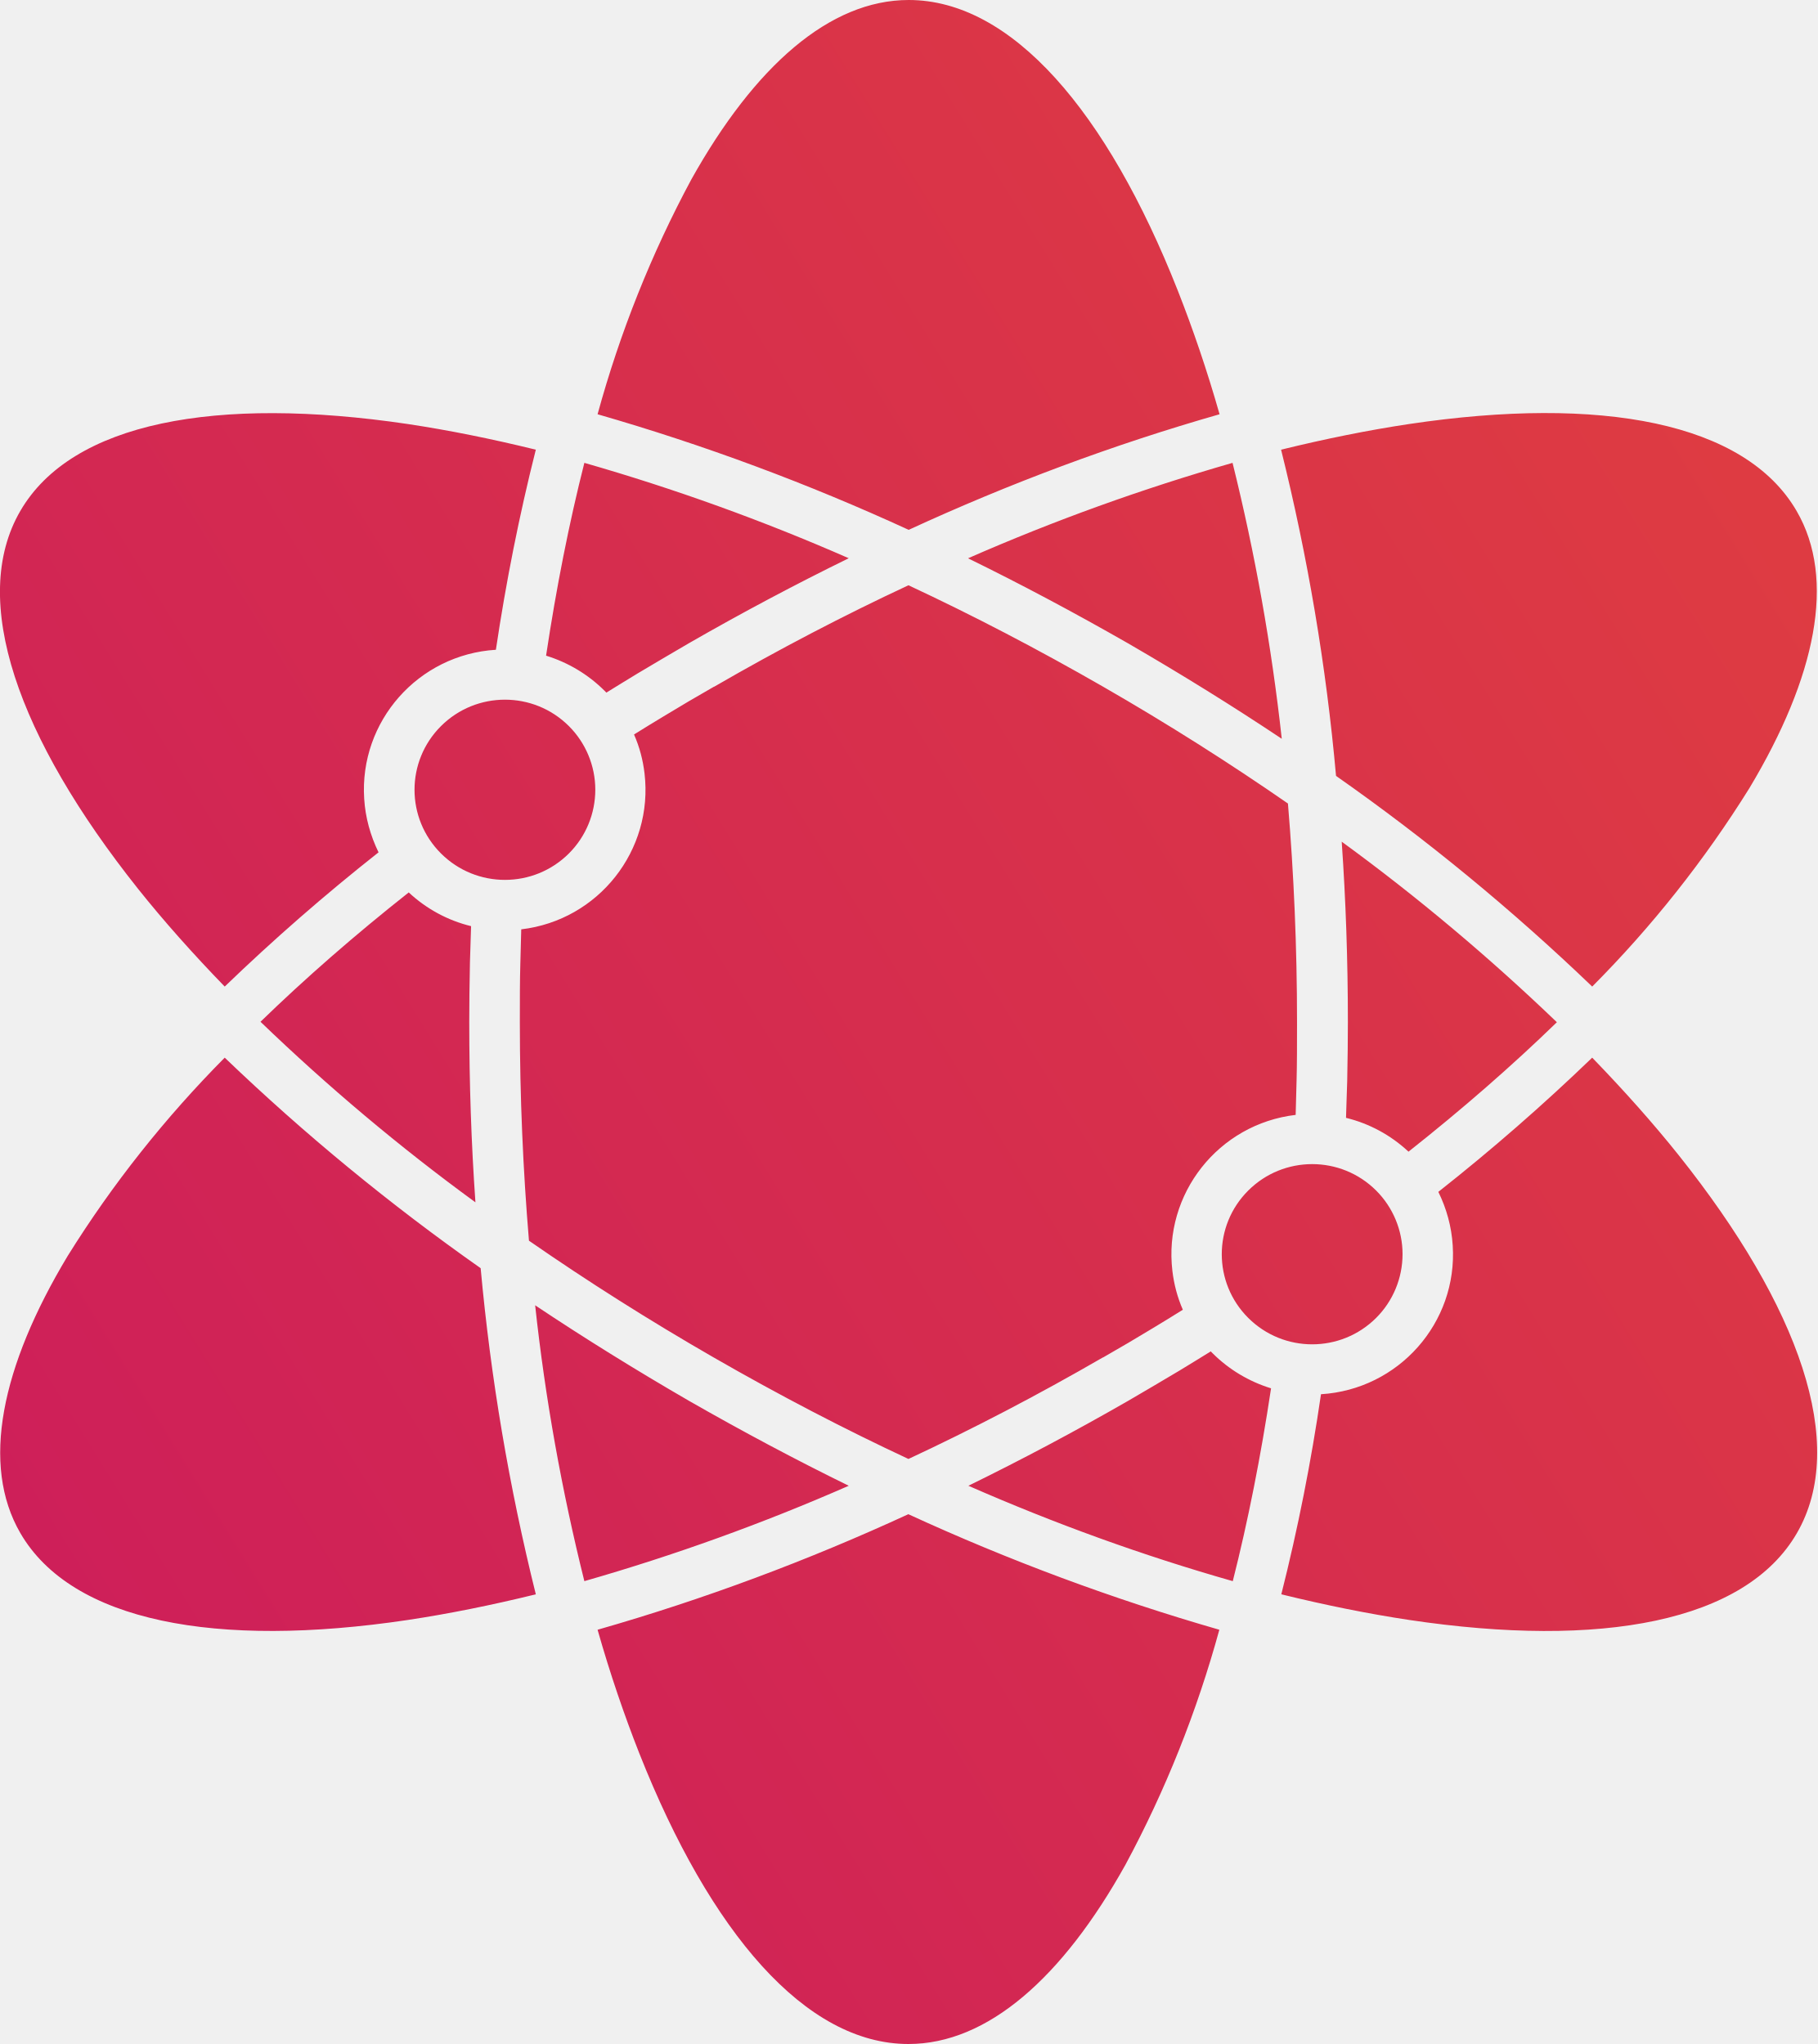
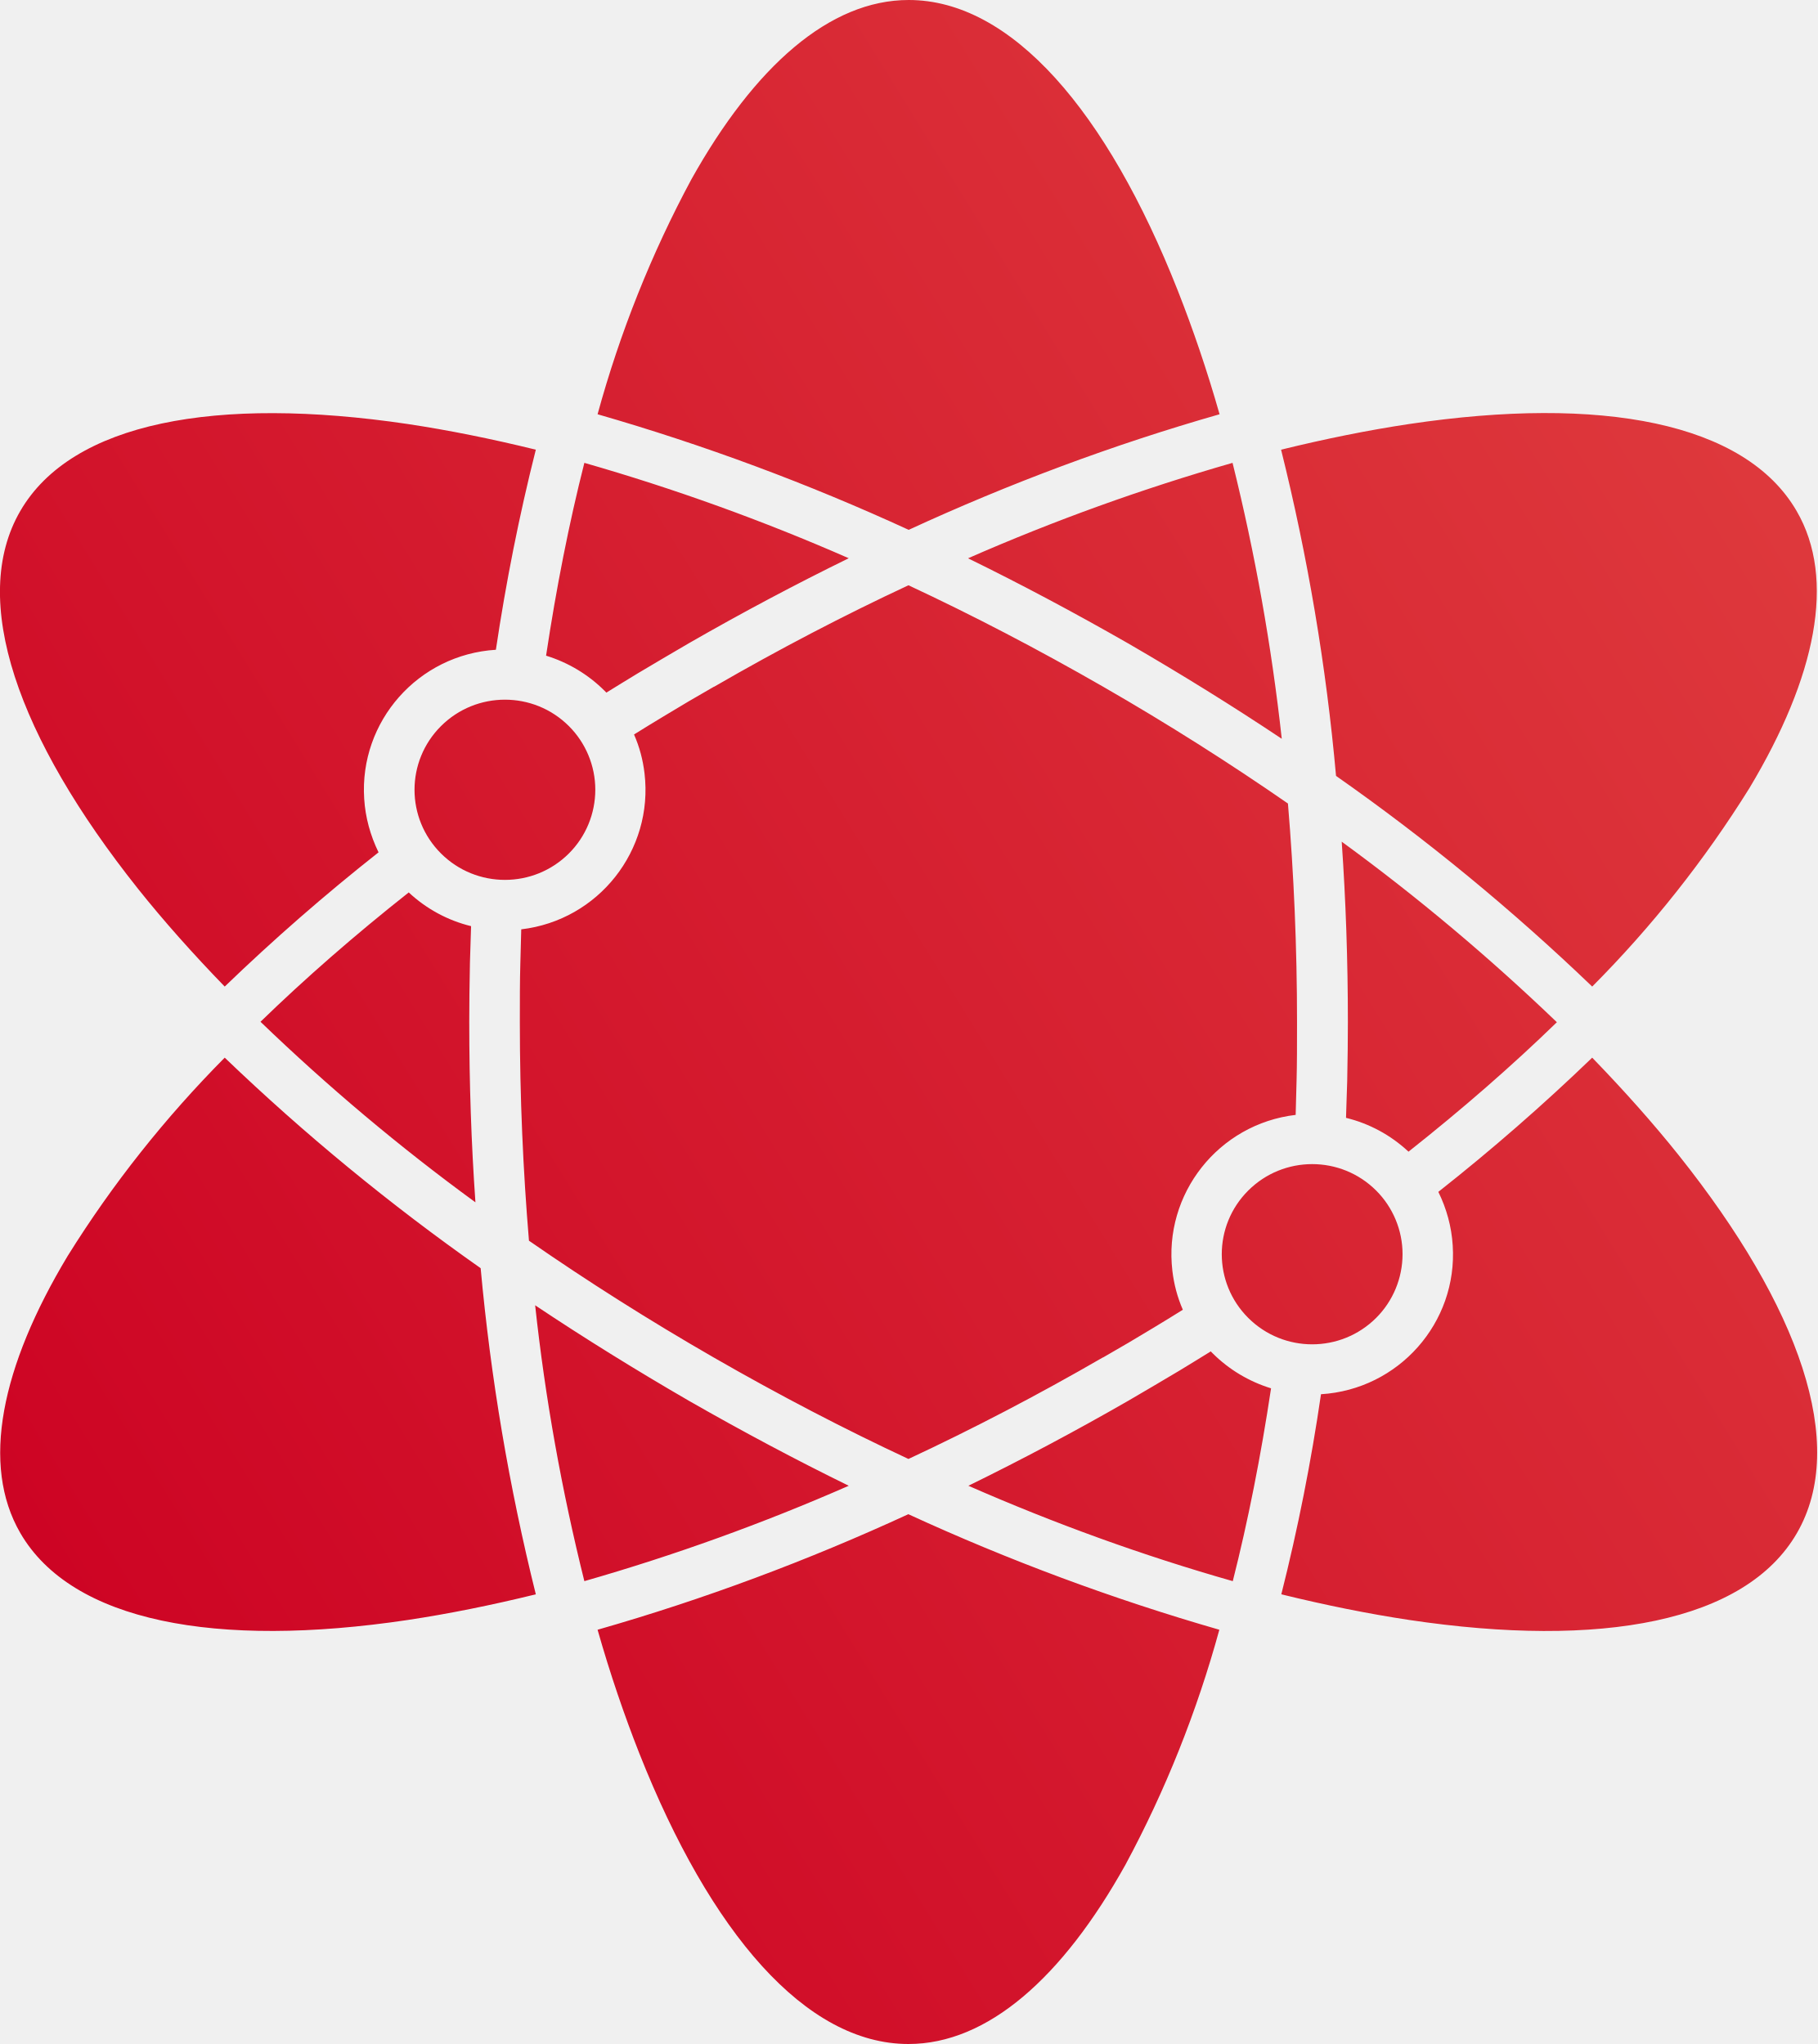
<svg xmlns="http://www.w3.org/2000/svg" width="48" height="54" viewBox="0 0 48 54" fill="none">
  <g clip-path="url(#clip0_615_580)">
    <path fill-rule="evenodd" clip-rule="evenodd" d="M35.293 20.502C37.688 22.182 39.946 24.042 42.053 26.064C43.63 24.48 45.026 22.716 46.206 20.82C47.964 17.886 48.499 15.3 47.452 13.5C46.092 11.154 42.281 10.446 37.219 11.202C36.141 11.364 35.01 11.592 33.836 11.88C34.54 14.712 35.028 17.592 35.287 20.496L35.293 20.502ZM25.571 14.748C27.84 13.752 30.17 12.912 32.554 12.228C33.15 14.628 33.583 17.058 33.854 19.518C32.56 18.654 31.205 17.814 29.797 16.998C28.382 16.188 26.974 15.438 25.577 14.754L25.571 14.748ZM15.783 10.944C18.594 11.754 21.339 12.774 24 13.998C26.654 12.774 29.399 11.748 32.211 10.944C31.88 9.78 31.506 8.688 31.109 7.68C29.237 2.934 26.715 0 24 0C21.911 0 19.931 1.752 18.263 4.734C17.204 6.702 16.373 8.79 15.783 10.944ZM23.994 40.002C21.339 41.226 18.594 42.252 15.783 43.056C16.114 44.22 16.488 45.312 16.885 46.32C18.763 51.066 21.279 54 23.994 54C26.083 54 28.063 52.248 29.724 49.266C30.784 47.298 31.615 45.21 32.205 43.056C29.393 42.246 26.648 41.226 23.988 40.002H23.994ZM14.14 34.488C15.434 35.352 16.788 36.192 18.197 37.008C19.612 37.818 21.02 38.568 22.417 39.252C20.147 40.248 17.818 41.088 15.434 41.772C14.838 39.378 14.399 36.942 14.134 34.482L14.14 34.488ZM5.941 27.936C4.364 29.526 2.968 31.284 1.788 33.18C0.024 36.114 -0.506 38.7 0.536 40.5C1.896 42.846 5.706 43.554 10.769 42.798C11.846 42.636 12.978 42.408 14.152 42.12C13.448 39.288 12.96 36.408 12.695 33.504C10.305 31.824 8.042 29.964 5.935 27.942L5.941 27.936ZM15.025 19.182C14.092 18.252 12.581 18.252 11.648 19.182C10.715 20.112 10.715 21.618 11.648 22.548C12.581 23.478 14.092 23.478 15.025 22.548C15.476 22.098 15.723 21.492 15.723 20.862C15.723 20.232 15.47 19.626 15.025 19.182ZM10.799 23.58C11.262 24.012 11.828 24.318 12.442 24.468C12.43 24.786 12.424 25.104 12.412 25.434C12.4 26.028 12.394 26.55 12.394 27C12.394 28.626 12.448 30.216 12.557 31.764C10.558 30.306 8.662 28.71 6.88 26.994C8.06 25.848 9.372 24.702 10.799 23.574V23.58ZM13.098 17.166C11.046 17.292 9.487 19.056 9.619 21.102C9.649 21.594 9.782 22.074 9.998 22.518C8.584 23.634 7.229 24.816 5.935 26.064C5.092 25.194 4.328 24.336 3.648 23.484C0.469 19.488 -0.825 15.846 0.536 13.5C1.896 11.154 5.706 10.452 10.769 11.202C11.846 11.364 12.978 11.592 14.152 11.88C13.713 13.62 13.363 15.384 13.098 17.16V17.166ZM16.018 18.3L15.964 18.246C15.536 17.82 15.007 17.502 14.423 17.322C14.694 15.522 15.031 13.818 15.434 12.228C17.818 12.912 20.147 13.752 22.417 14.748C21.02 15.432 19.606 16.182 18.197 16.992C17.746 17.256 17.294 17.52 16.843 17.79C16.56 17.958 16.289 18.132 16.012 18.3H16.018ZM36.346 31.452C35.413 30.522 33.902 30.522 32.969 31.452C32.036 32.382 32.036 33.888 32.969 34.818C33.902 35.748 35.413 35.748 36.346 34.818C36.791 34.374 37.044 33.768 37.044 33.132C37.044 32.502 36.791 31.896 36.346 31.452ZM31.976 35.7L32.03 35.754C32.457 36.18 32.987 36.498 33.571 36.678C33.3 38.478 32.963 40.182 32.56 41.772C30.176 41.094 27.846 40.248 25.577 39.252C26.974 38.568 28.388 37.818 29.797 37.008C30.248 36.744 30.7 36.48 31.151 36.21C31.434 36.042 31.705 35.868 31.982 35.7H31.976ZM34.221 29.454C32.181 29.694 30.724 31.542 30.965 33.576C31.007 33.93 31.097 34.272 31.241 34.602C30.983 34.764 30.718 34.926 30.459 35.082C30.026 35.346 29.586 35.604 29.135 35.862H29.129C27.407 36.858 25.691 37.752 23.994 38.544C22.296 37.752 20.581 36.858 18.859 35.868C17.138 34.878 15.512 33.846 13.971 32.778C13.815 30.918 13.73 28.986 13.73 27.006C13.73 26.412 13.73 25.902 13.743 25.464C13.749 25.164 13.761 24.858 13.767 24.552C15.807 24.312 17.264 22.464 17.023 20.43C16.981 20.076 16.891 19.734 16.746 19.404C17.005 19.242 17.27 19.08 17.529 18.924C17.962 18.66 18.402 18.402 18.853 18.144H18.859C20.581 17.148 22.296 16.254 23.994 15.462C25.691 16.254 27.407 17.148 29.129 18.138C30.85 19.128 32.475 20.16 34.017 21.228C34.173 23.088 34.257 25.02 34.257 27C34.257 27.594 34.257 28.104 34.245 28.542C34.239 28.842 34.227 29.148 34.221 29.454ZM37.195 30.42C36.731 29.988 36.166 29.682 35.551 29.532C35.563 29.214 35.569 28.896 35.582 28.566C35.594 27.972 35.6 27.45 35.6 27C35.6 25.374 35.545 23.784 35.437 22.236C37.436 23.694 39.332 25.29 41.12 27.006C39.94 28.152 38.627 29.298 37.201 30.426L37.195 30.42ZM34.889 36.834C36.942 36.708 38.501 34.944 38.369 32.904C38.339 32.412 38.206 31.926 37.989 31.488C39.404 30.372 40.758 29.19 42.053 27.942C42.895 28.812 43.66 29.67 44.34 30.522C47.524 34.518 48.819 38.16 47.458 40.506C46.098 42.852 42.287 43.554 37.225 42.798C36.147 42.636 35.016 42.408 33.842 42.12C34.281 40.38 34.63 38.616 34.889 36.84V36.834Z" fill="url(#paint0_linear_615_580)" />
  </g>
  <defs>
    <linearGradient id="paint0_linear_615_580" x1="5.37098e-08" y1="47" x2="55" y2="13" gradientUnits="userSpaceOnUse">
-       <stop stop-color="#CD1D5B" />
+       <stop stop-color="#cc0022" />
      <stop offset="1" stop-color="#E03F3F" />
    </linearGradient>
    <clipPath id="clip0_615_580">
      <rect width="48" height="54" fill="white" />
    </clipPath>
  </defs>
</svg>
